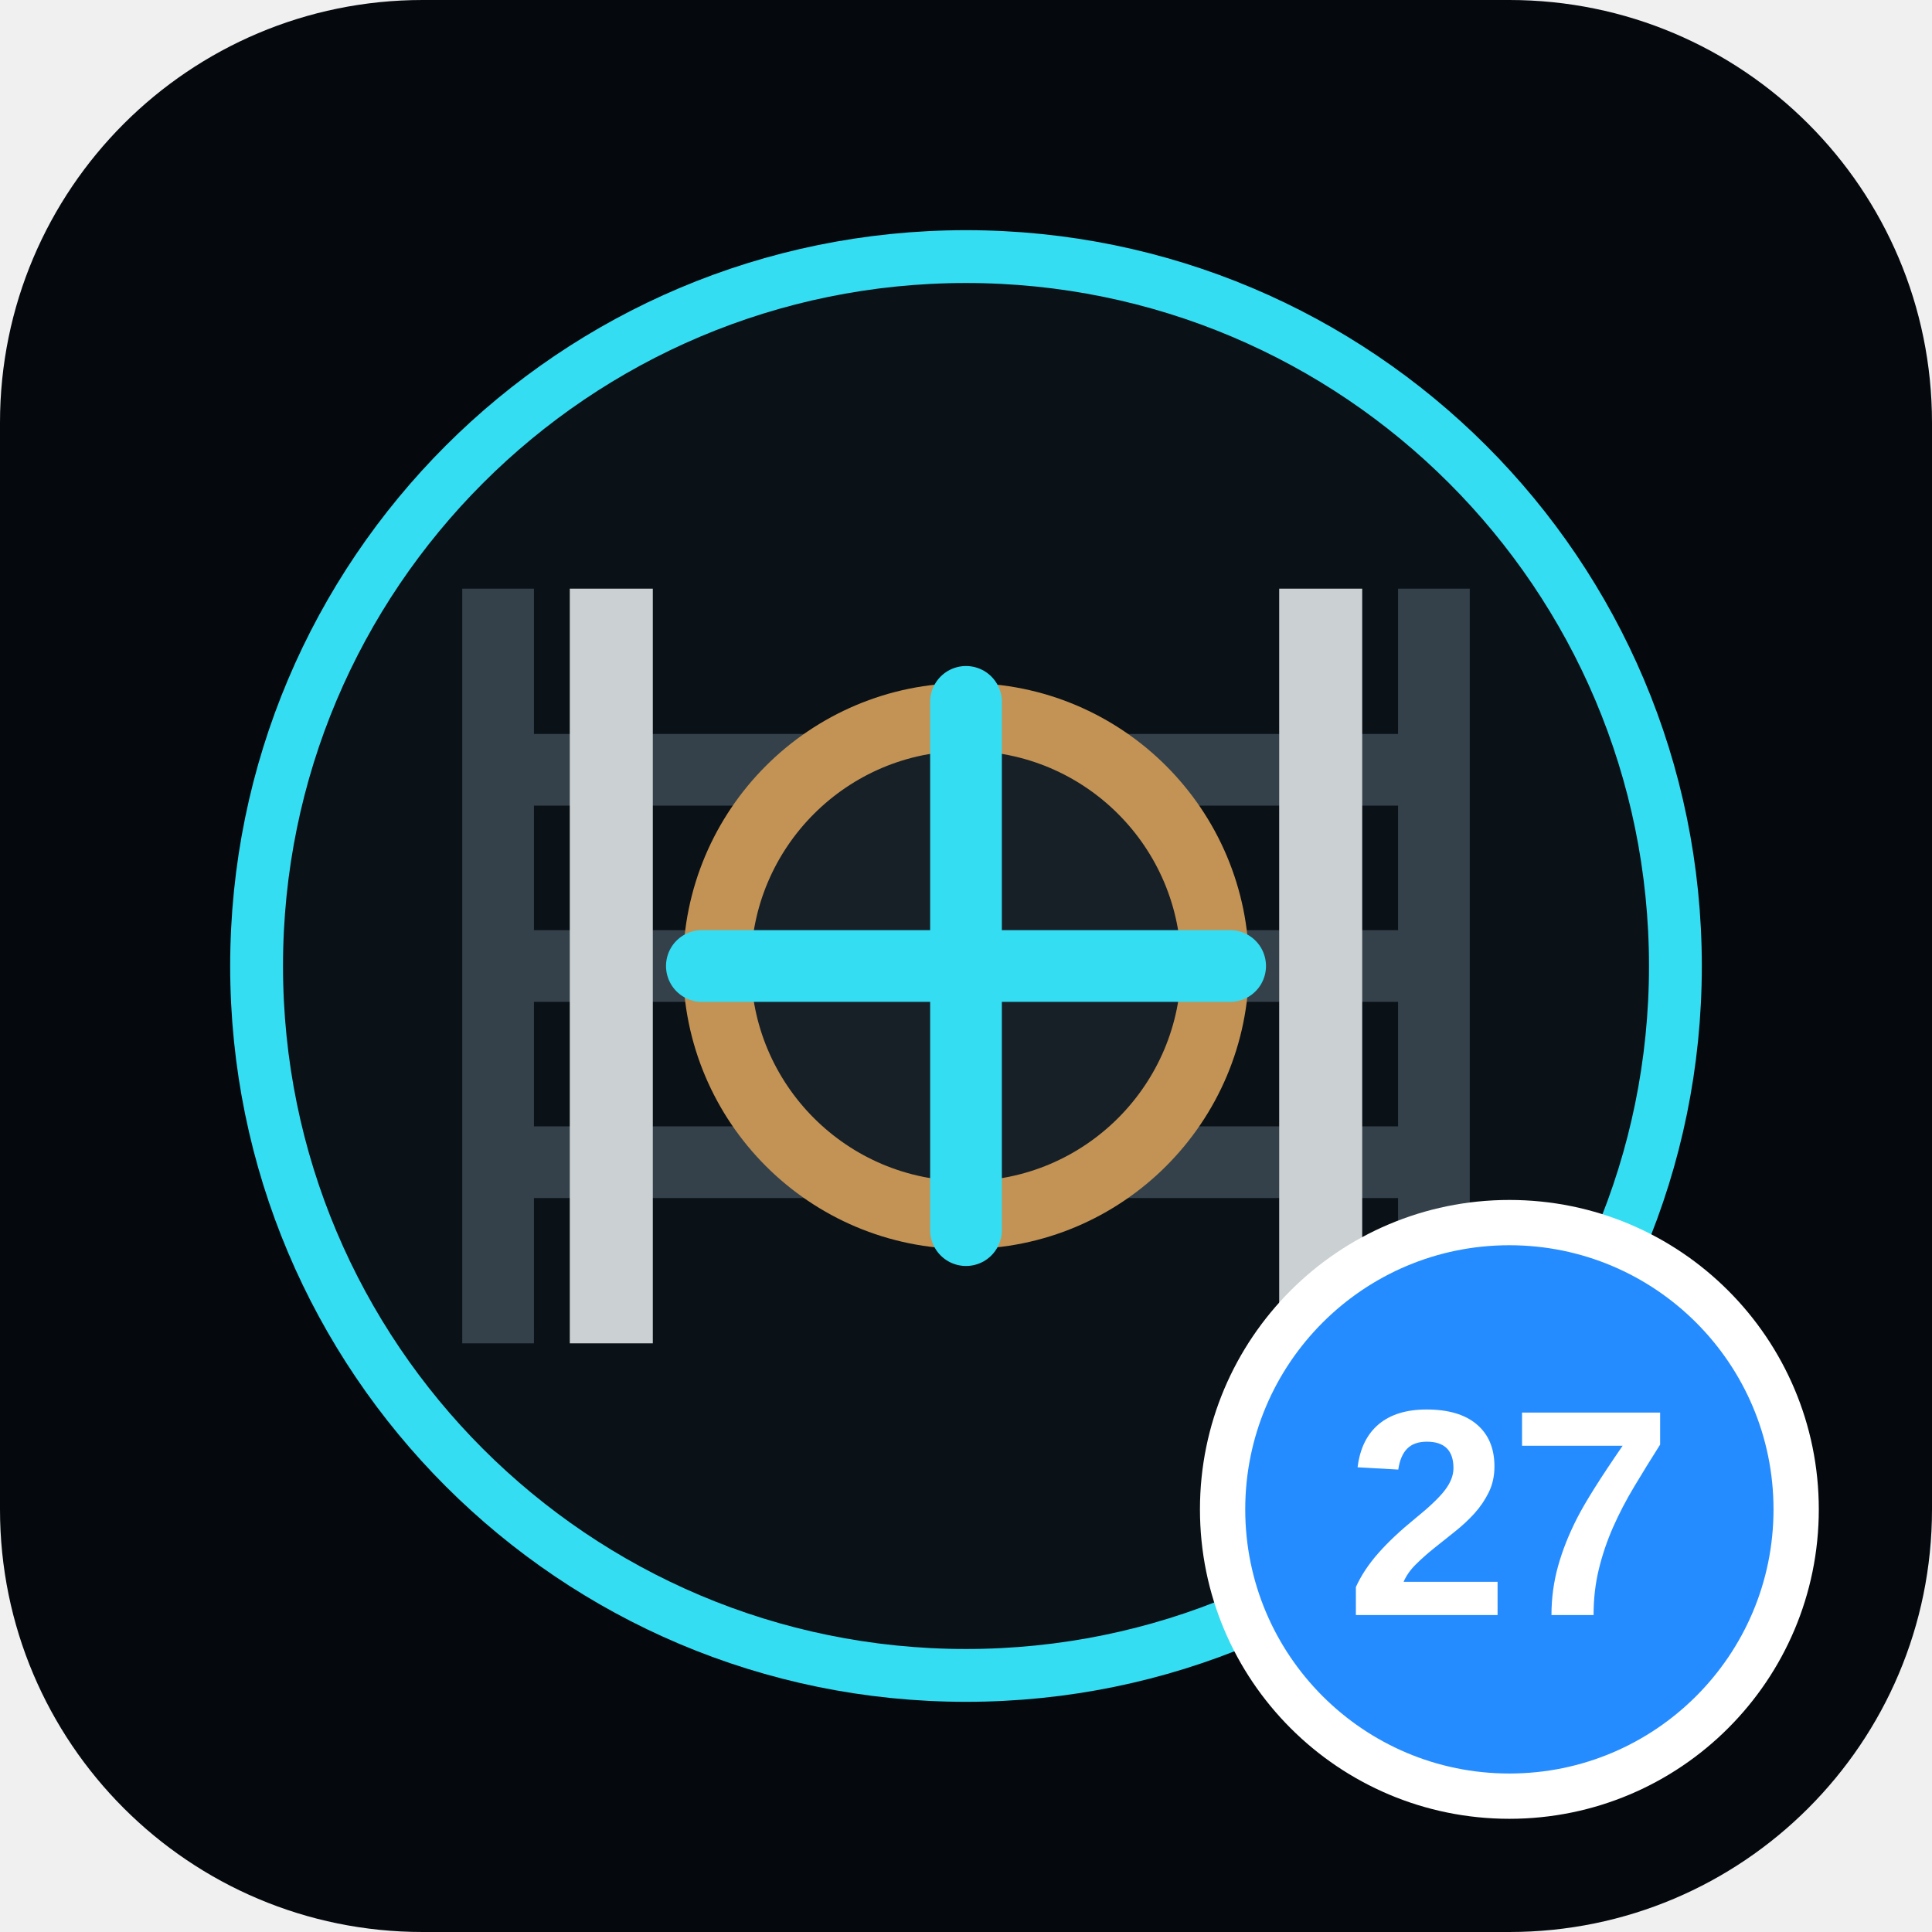
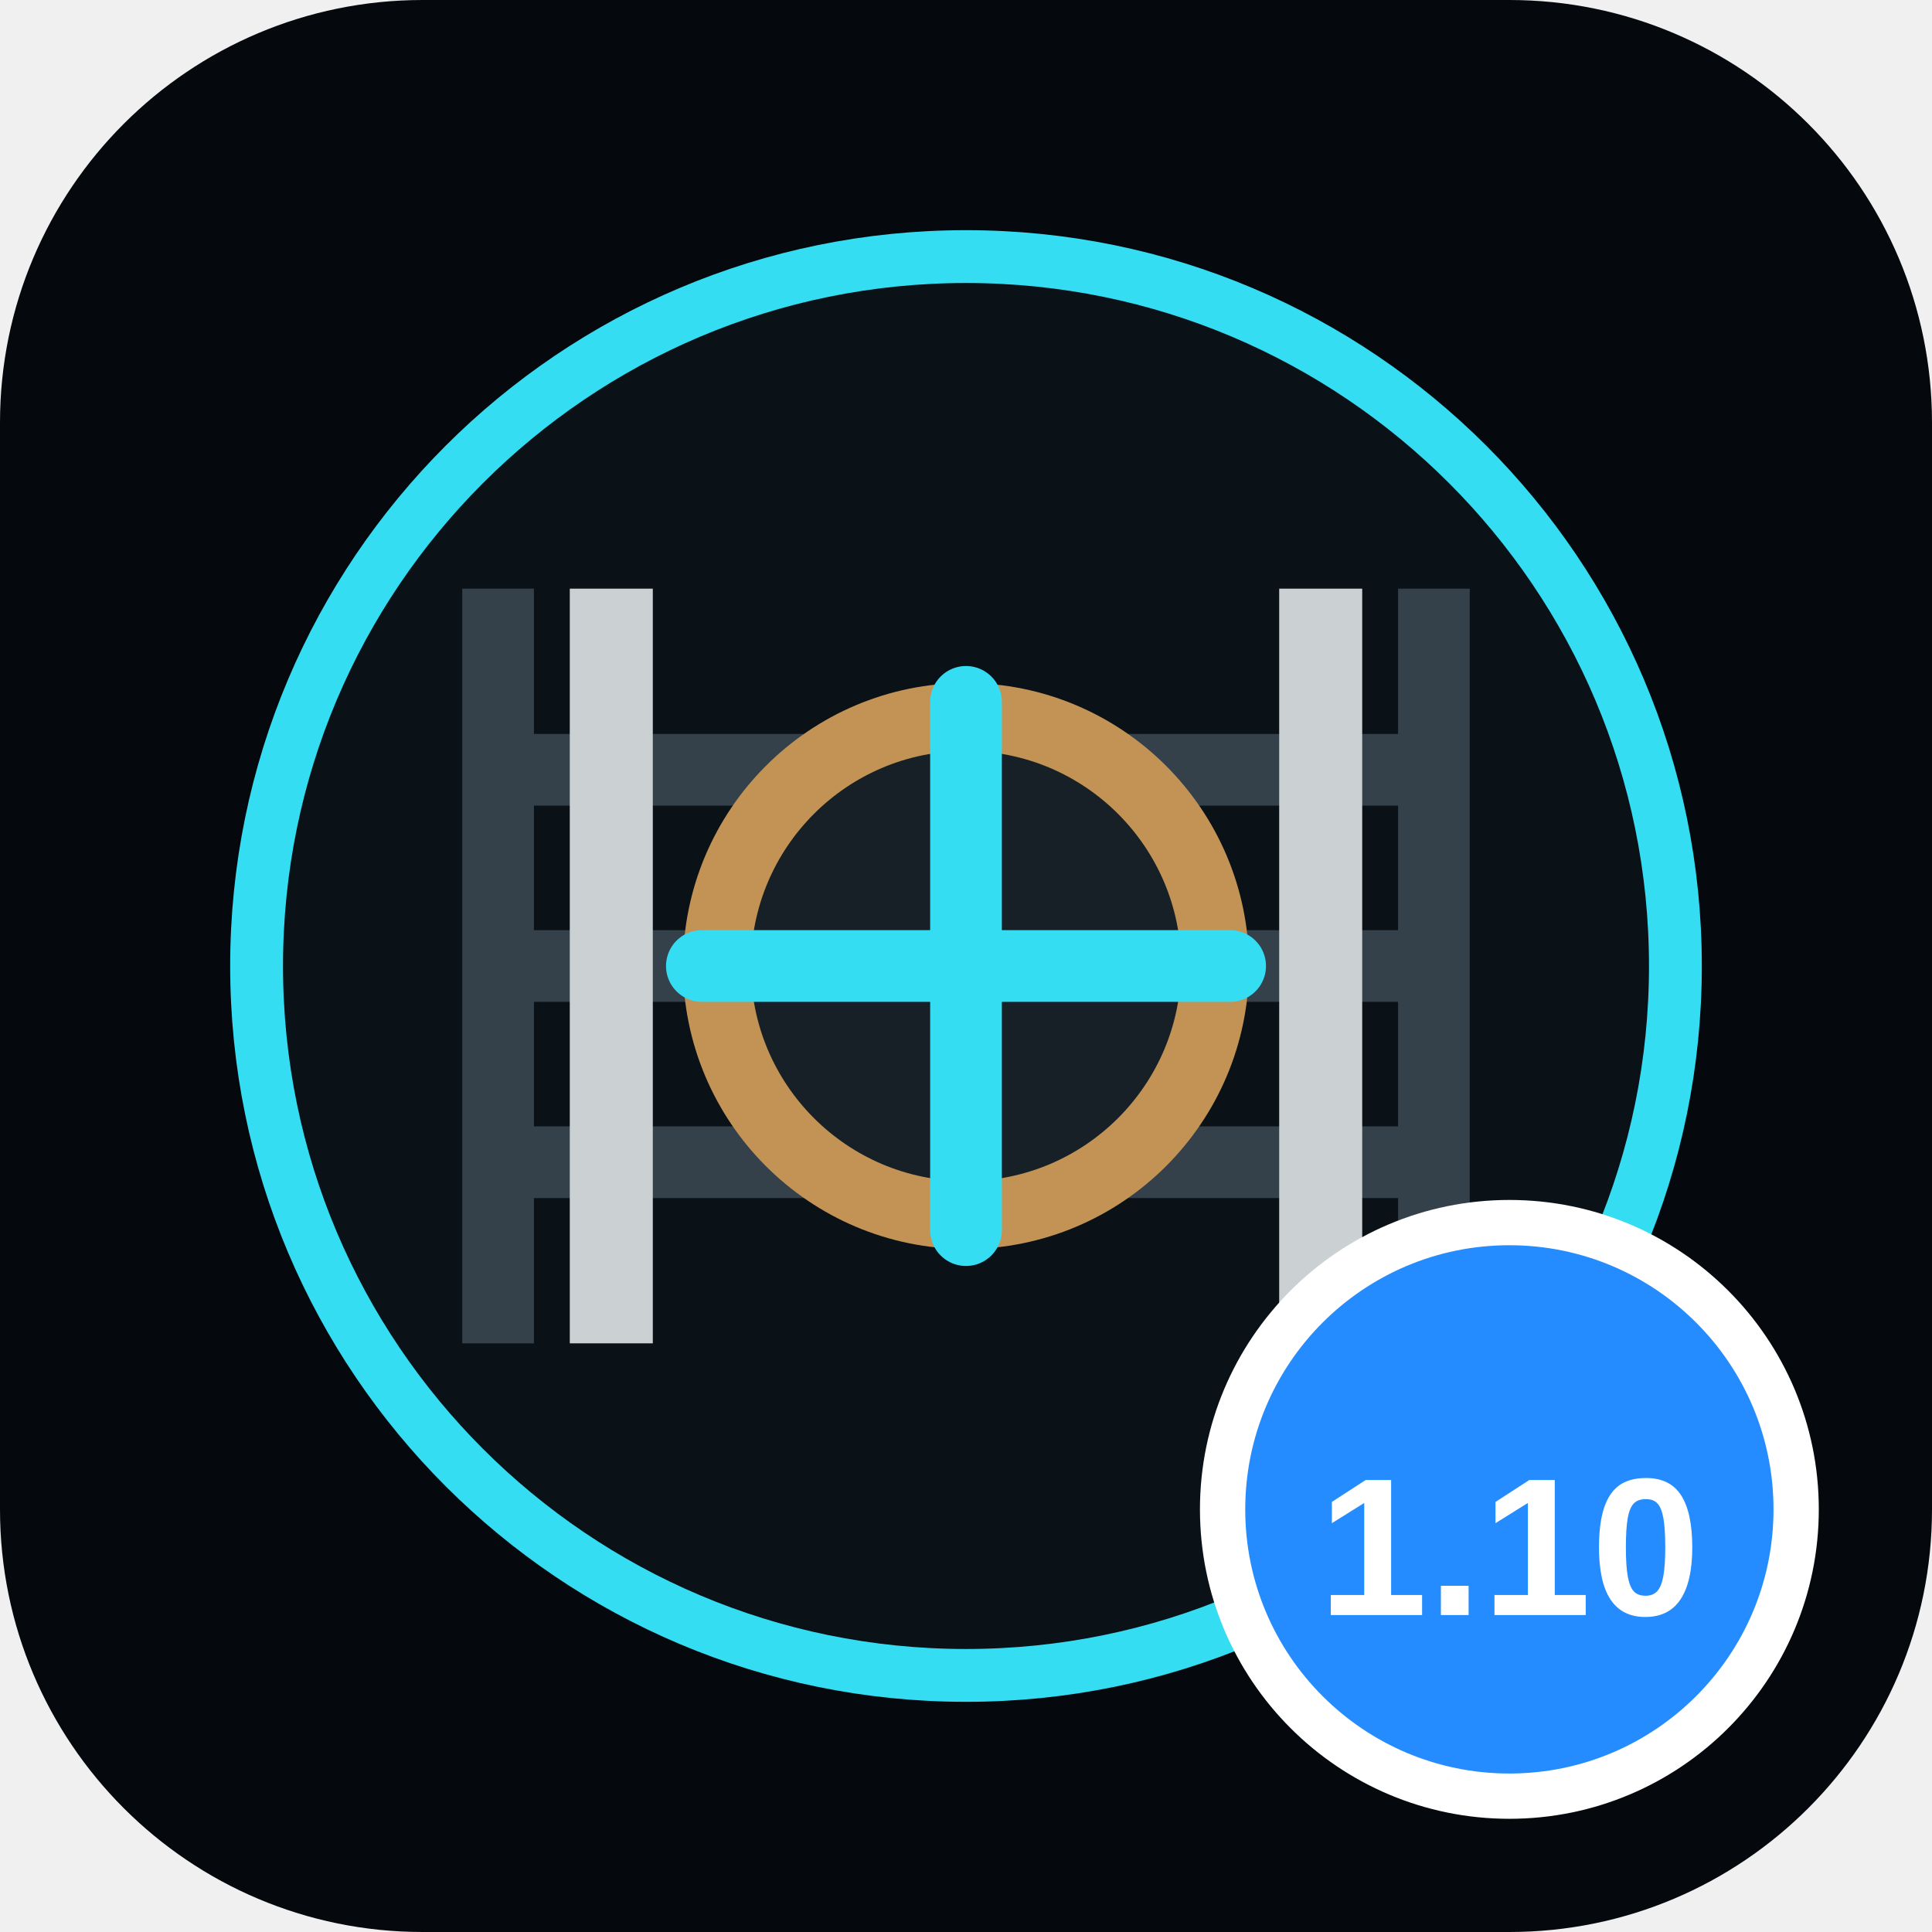
<svg xmlns="http://www.w3.org/2000/svg" viewBox="0 0 512 512">
  <rect width="512" height="512" rx="112" fill="#05090d" />
  <circle cx="256" cy="256" r="188" fill="#0a1117" stroke="#35ddf3" stroke-width="14" />
  <path d="M132 356V156M380 356V156M132 204h248M132 256h248M132 308h248" fill="none" stroke="#34414a" stroke-width="19" />
  <path d="M162 356V156M350 356V156" fill="none" stroke="#cbd1d3" stroke-width="22" />
  <circle cx="256" cy="256" r="66" fill="#182027" stroke="#c39355" stroke-width="18" />
  <path d="M256 186v140M186 256h140" stroke="#35ddf3" stroke-width="19" stroke-linecap="round" />
  <circle cx="400" cy="400" r="76" fill="#258cff" stroke="#fff" stroke-width="12" />
-   <text x="400" y="428" text-anchor="middle" fill="#fff" font-family="Arial,sans-serif" font-size="78" font-weight="700">27</text>
+   <text x="400" y="428" text-anchor="middle" fill="#fff" font-family="Arial,sans-serif" font-size="52" font-weight="700">1.10</text>
</svg>
